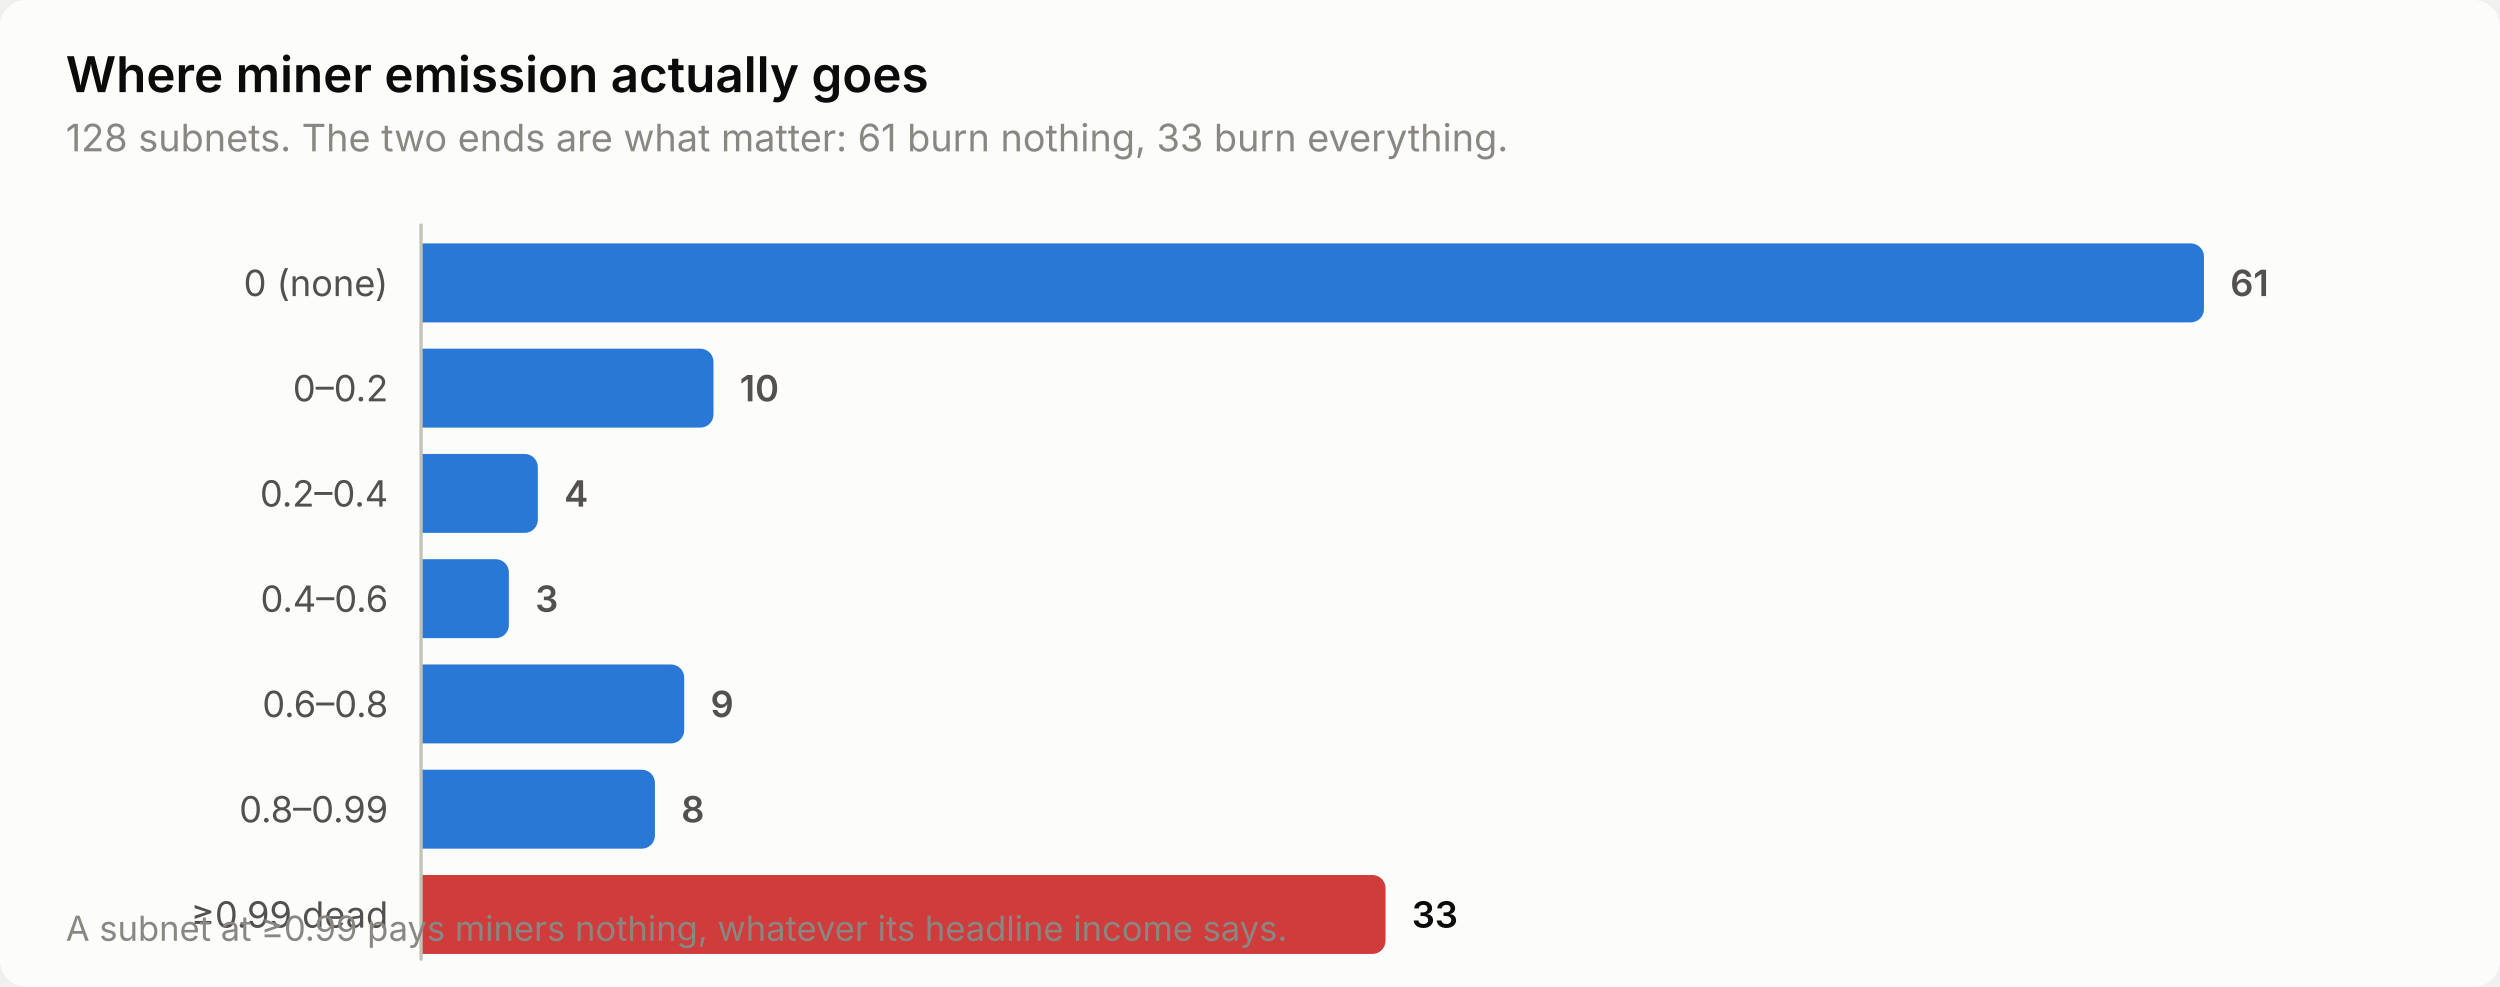
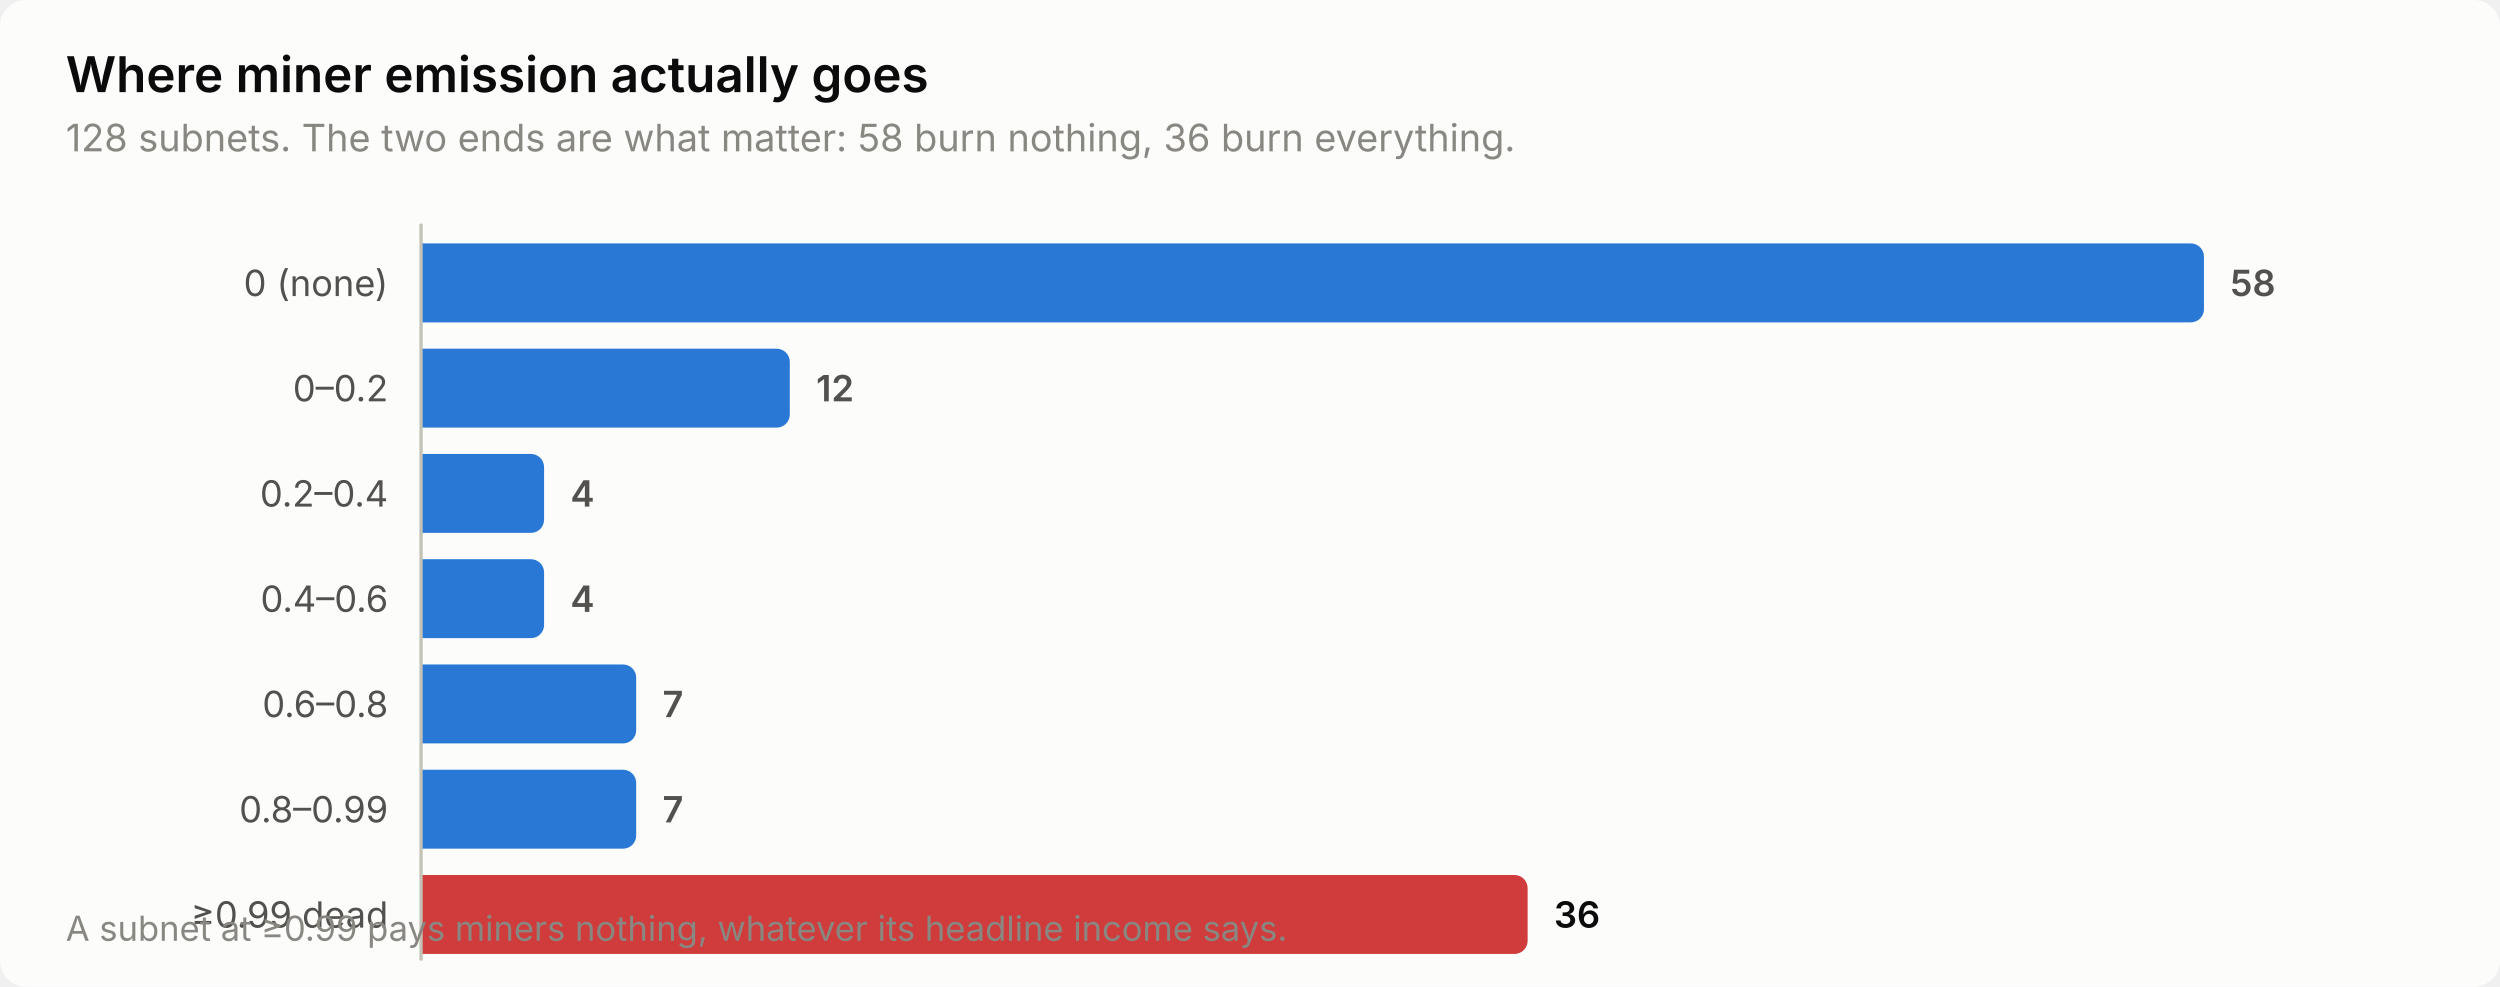
<svg xmlns="http://www.w3.org/2000/svg" width="760" height="300" viewBox="0 0 760 300" role="img" aria-label="Where miner emission actually goes">
  <style>
    text { font-family: system-ui, -apple-system, 'Segoe UI', sans-serif; }
    .t-title { font-size: 15px; font-weight: 600; }
    .t-sub { font-size: 11.5px; }
    .t-lab { font-size: 11px; }
    .t-val { font-size: 11px; font-weight: 600; font-variant-numeric: tabular-nums; }
    .t-tick { font-size: 10.5px; font-variant-numeric: tabular-nums; }

    .surface { fill: #fcfcfb; }
    .ink { fill: #0b0b0b; }
    .ink2 { fill: #52514e; }
    .muted { fill: #898781; }
    .grid { stroke: #e1e0d9; }
    .axis { stroke: #c3c2b7; }
    .accent { fill: #2a78d6; }
    .critical { fill: #d03b3b; }
    .deemph { fill: #d8d7d0; }

    @media (prefers-color-scheme: dark) {
      .surface { fill: #1a1a19; }
      .ink { fill: #ffffff; }
      .ink2 { fill: #c3c2b7; }
      .muted { fill: #898781; }
      .grid { stroke: #2c2c2a; }
      .axis { stroke: #383835; }
      .accent { fill: #3987e5; }
      .deemph { fill: #3a3a37; }
    }
</style>
  <rect class="surface" width="760" height="300" rx="8" />
  <text class="ink t-title" x="20" y="28">Where miner emission actually goes</text>
-   <text class="muted t-sub" x="20" y="46">128 subnets. The two ends are what matter: 61 burn nothing, 33 burn everything.</text>
+   <text class="muted t-sub" x="20" y="46">128 subnets. The two ends are what matter: 58 burn nothing, 36 burn everything.</text>
  <text class="ink2 t-lab" x="118" y="90" text-anchor="end">0 (none)</text>
  <path class="accent" d="M128.0,74.0 H666.0 a4.0,4.0 0 0 1 4.0,4.0 V94.0 a4.0,4.0 0 0 1 -4.0,4.0 H128.0 Z" />
-   <text class="ink2 t-val" x="678.0" y="90">61</text>
+   <text class="ink2 t-val" x="678.0" y="90">58</text>
  <text class="ink2 t-lab" x="118" y="122" text-anchor="end">0–0.2</text>
-   <path class="accent" d="M128.0,106.0 H212.9 a4.0,4.0 0 0 1 4.0,4.0 V126.0 a4.0,4.0 0 0 1 -4.0,4.0 H128.0 Z" />
-   <text class="ink2 t-val" x="224.9" y="122">10</text>
+   <path class="accent" d="M128.0,106.0 H236.1 a4.0,4.0 0 0 1 4.0,4.0 V126.0 a4.0,4.0 0 0 1 -4.0,4.0 H128.0 Z" />
+   <text class="ink2 t-val" x="248.1" y="122">12</text>
  <text class="ink2 t-lab" x="118" y="154" text-anchor="end">0.2–0.4</text>
-   <path class="accent" d="M128.0,138.0 H159.5 a4.0,4.0 0 0 1 4.0,4.0 V158.0 a4.0,4.0 0 0 1 -4.0,4.0 H128.0 Z" />
-   <text class="ink2 t-val" x="171.5" y="154">4</text>
+   <path class="accent" d="M128.0,138.0 H161.4 a4.0,4.0 0 0 1 4.0,4.0 V158.0 a4.0,4.0 0 0 1 -4.0,4.0 H128.0 Z" />
+   <text class="ink2 t-val" x="173.4" y="154">4</text>
  <text class="ink2 t-lab" x="118" y="186" text-anchor="end">0.4–0.6</text>
-   <path class="accent" d="M128.0,170.0 H150.7 a4.0,4.0 0 0 1 4.0,4.0 V190.0 a4.0,4.0 0 0 1 -4.0,4.0 H128.0 Z" />
-   <text class="ink2 t-val" x="162.7" y="186">3</text>
+   <path class="accent" d="M128.0,170.0 H161.4 a4.0,4.0 0 0 1 4.0,4.0 V190.0 a4.0,4.0 0 0 1 -4.0,4.0 H128.0 Z" />
+   <text class="ink2 t-val" x="173.4" y="186">4</text>
  <text class="ink2 t-lab" x="118" y="218" text-anchor="end">0.6–0.8</text>
-   <path class="accent" d="M128.0,202.0 H204.0 a4.0,4.0 0 0 1 4.0,4.0 V222.0 a4.0,4.0 0 0 1 -4.0,4.0 H128.0 Z" />
-   <text class="ink2 t-val" x="216.0" y="218">9</text>
+   <path class="accent" d="M128.0,202.0 H189.4 a4.0,4.0 0 0 1 4.0,4.0 V222.0 a4.0,4.0 0 0 1 -4.0,4.0 H128.0 Z" />
+   <text class="ink2 t-val" x="201.4" y="218">7</text>
  <text class="ink2 t-lab" x="118" y="250" text-anchor="end">0.8–0.99</text>
-   <path class="accent" d="M128.0,234.0 H195.1 a4.0,4.0 0 0 1 4.0,4.0 V254.0 a4.0,4.0 0 0 1 -4.0,4.0 H128.0 Z" />
-   <text class="ink2 t-val" x="207.1" y="250">8</text>
+   <path class="accent" d="M128.0,234.0 H189.4 a4.0,4.0 0 0 1 4.0,4.0 V254.0 a4.0,4.0 0 0 1 -4.0,4.0 H128.0 Z" />
+   <text class="ink2 t-val" x="201.4" y="250">7</text>
  <text class="ink2 t-lab" x="118" y="282" text-anchor="end">≥0.99 dead</text>
-   <path class="critical" d="M128.0,266.0 H417.2 a4.0,4.0 0 0 1 4.0,4.0 V286.0 a4.0,4.0 0 0 1 -4.0,4.0 H128.0 Z" />
-   <text class="ink t-val" x="429.2" y="282">33</text>
+   <path class="critical" d="M128.0,266.0 H460.4 a4.0,4.0 0 0 1 4.0,4.0 V286.0 a4.0,4.0 0 0 1 -4.0,4.0 H128.0 Z" />
+   <text class="ink t-val" x="472.4" y="282">36</text>
  <line class="axis" x1="128" y1="68" x2="128" y2="292" stroke-width="1" />
  <text class="muted t-tick" x="20" y="286">A subnet at ≥0.99 pays miners nothing, whatever its headline income says.</text>
</svg>
